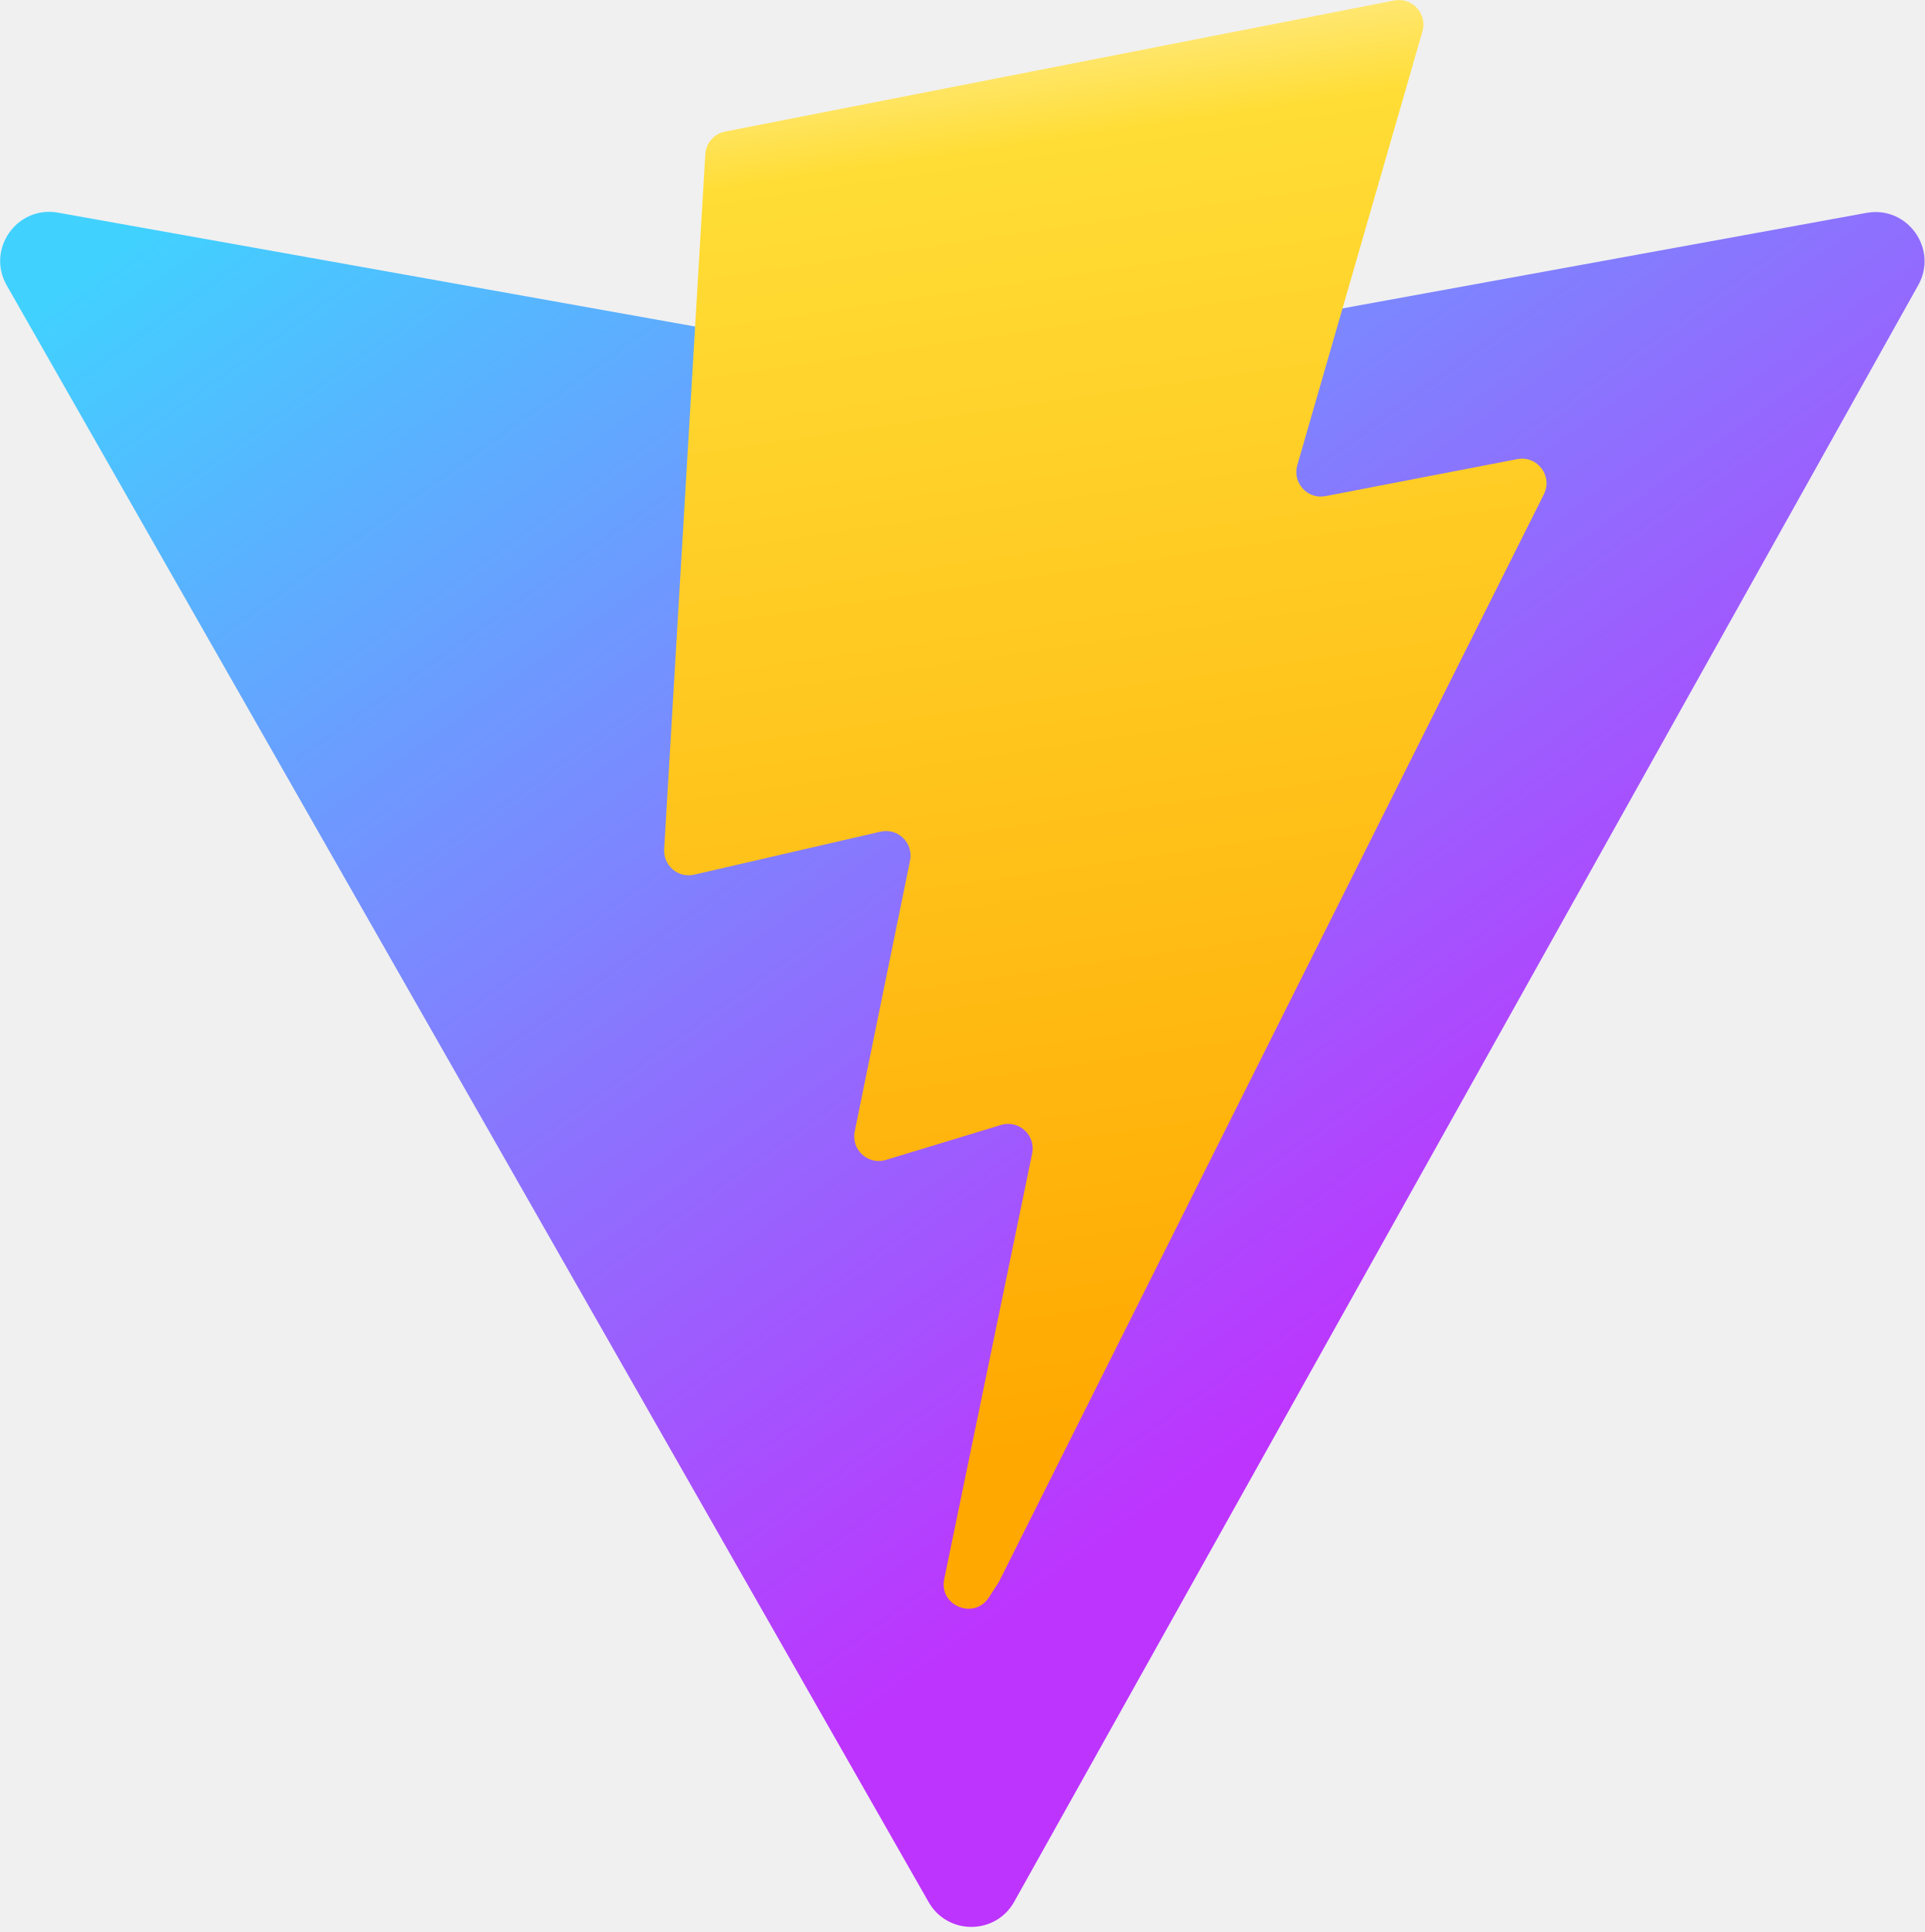
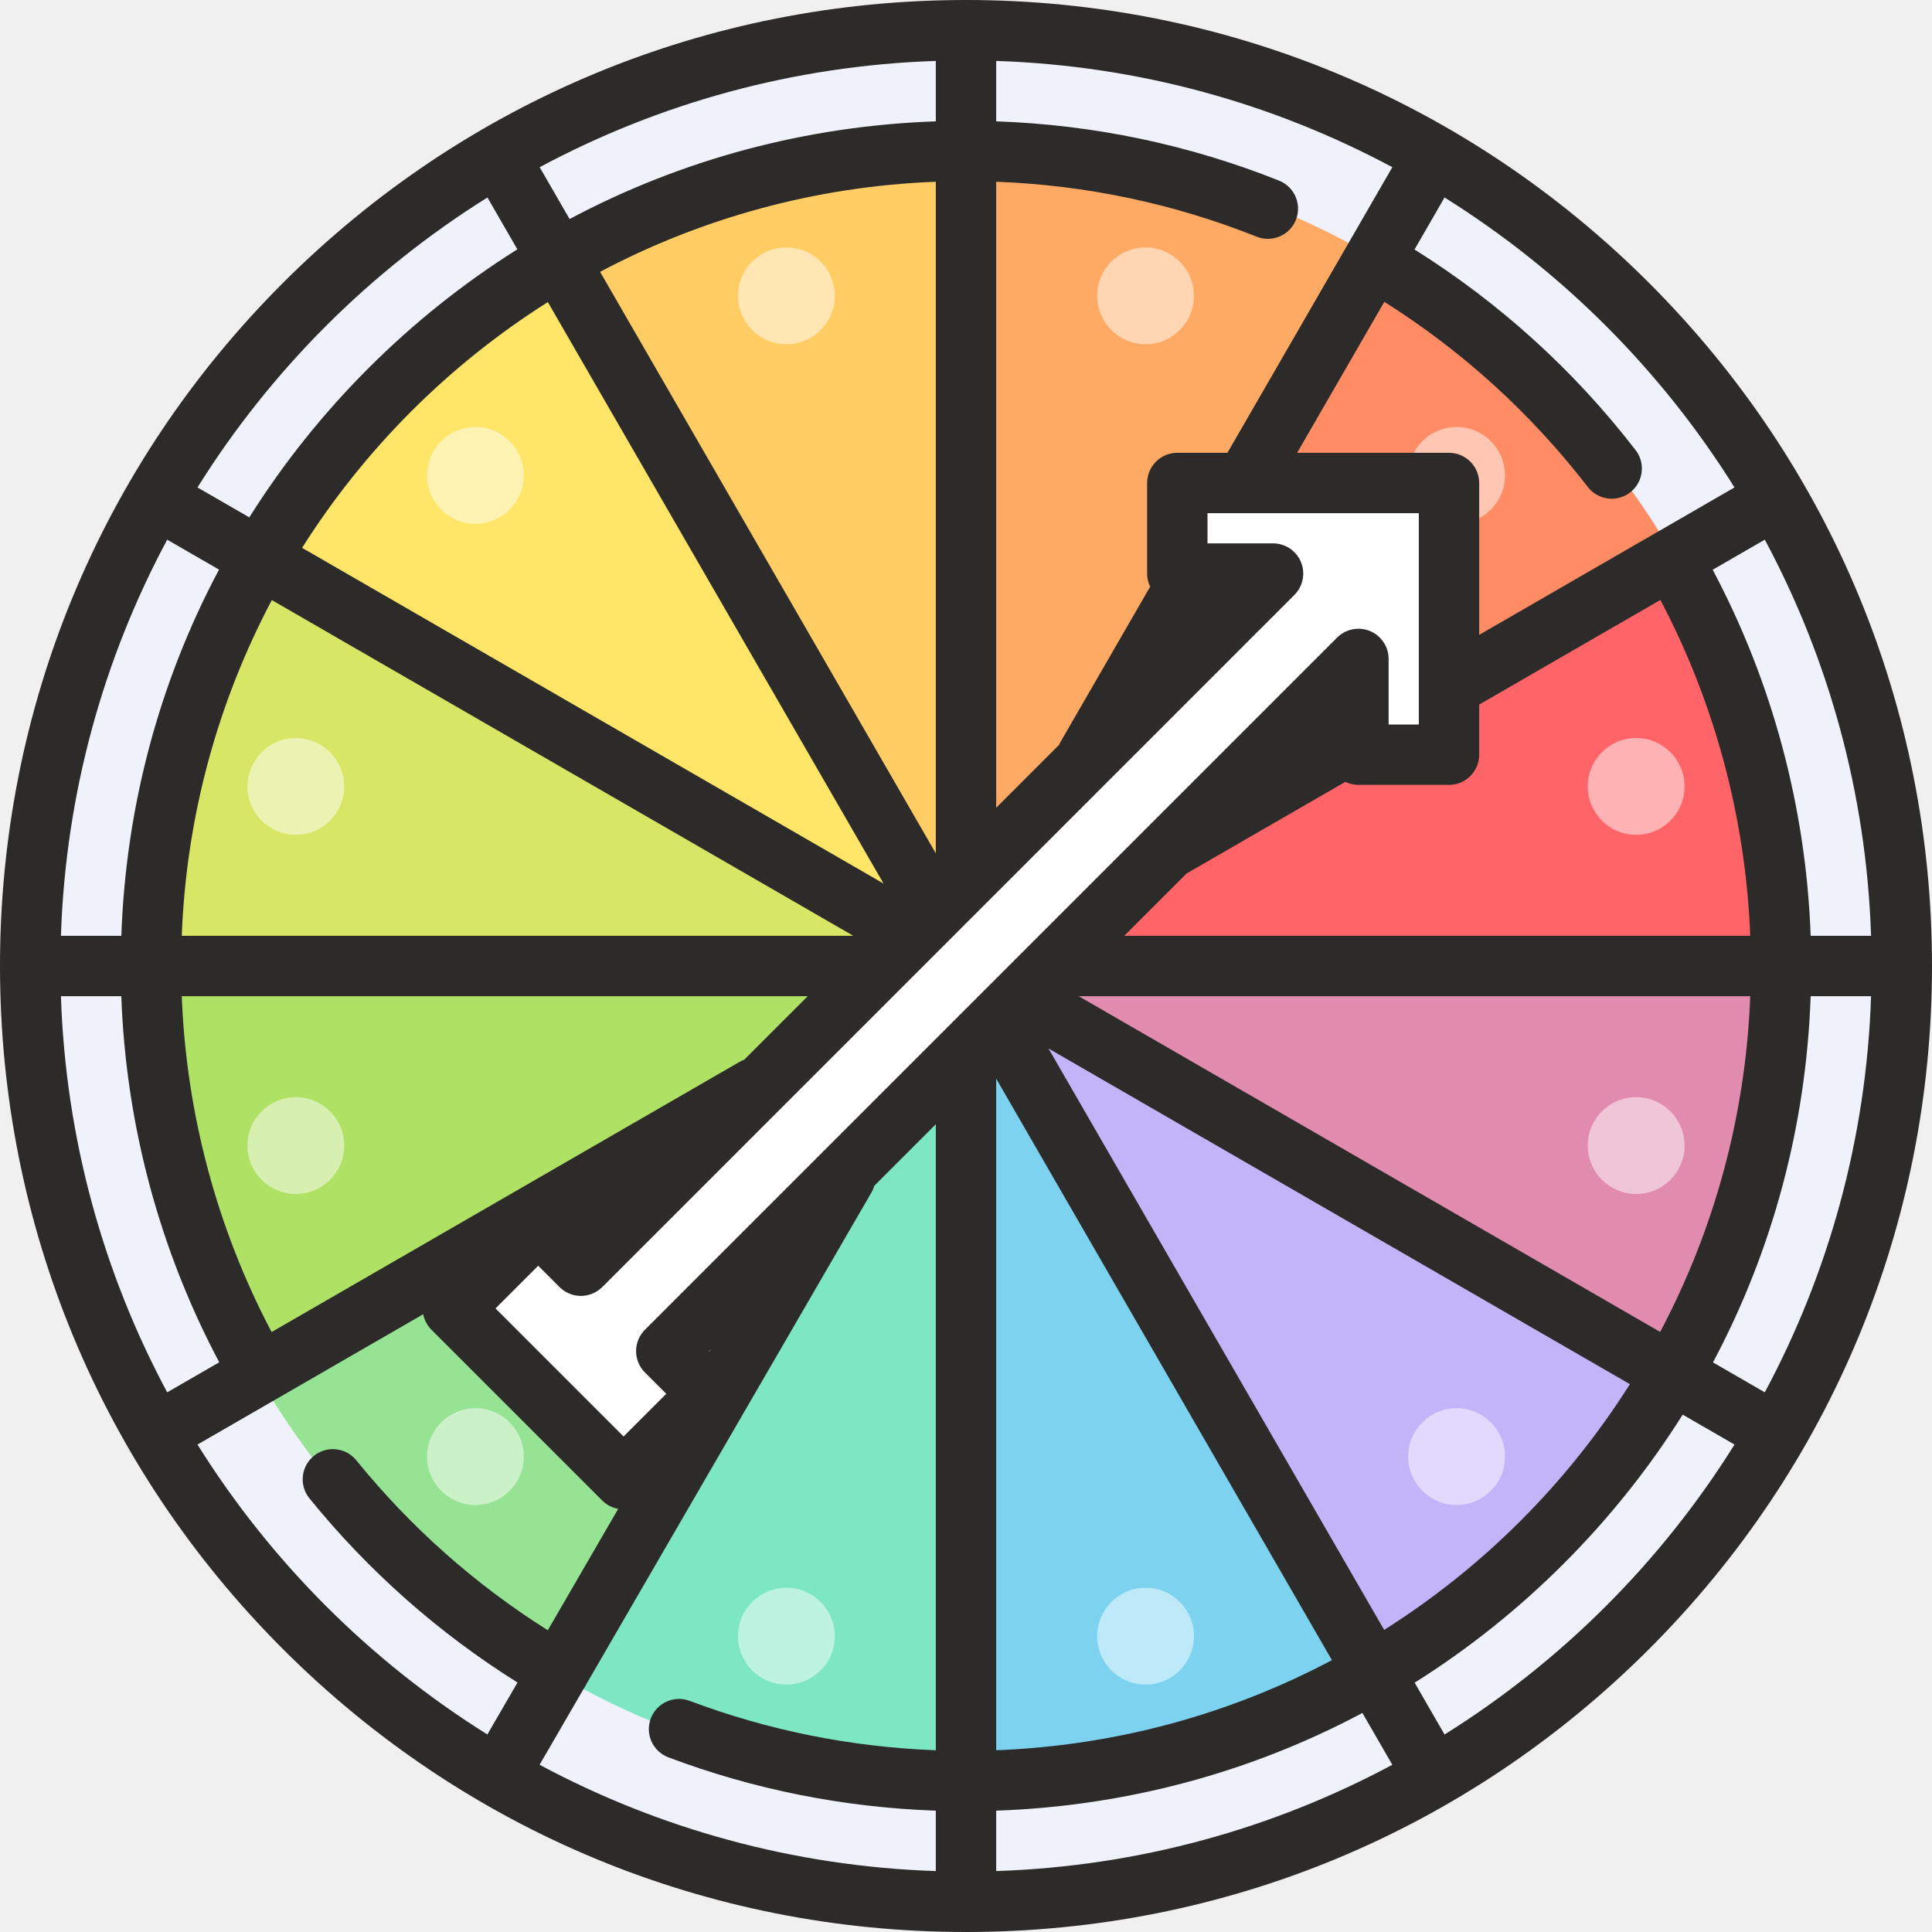
- <svg xmlns="http://www.w3.org/2000/svg" aria-hidden="true" role="img" class="iconify iconify--logos" width="31.88" height="32" preserveAspectRatio="xMidYMid meet" viewBox="0 0 256 257">
-   <defs>
-     <linearGradient id="IconifyId1813088fe1fbc01fb466" x1="-.828%" x2="57.636%" y1="7.652%" y2="78.411%">
-       <stop offset="0%" stop-color="#41D1FF" />
-       <stop offset="100%" stop-color="#BD34FE" />
-     </linearGradient>
-     <linearGradient id="IconifyId1813088fe1fbc01fb467" x1="43.376%" x2="50.316%" y1="2.242%" y2="89.03%">
-       <stop offset="0%" stop-color="#FFEA83" />
-       <stop offset="8.333%" stop-color="#FFDD35" />
-       <stop offset="100%" stop-color="#FFA800" />
-     </linearGradient>
-   </defs>
-   <path fill="url(#IconifyId1813088fe1fbc01fb466)" d="M255.153 37.938L134.897 252.976c-2.483 4.44-8.862 4.466-11.382.048L.875 37.958c-2.746-4.814 1.371-10.646 6.827-9.67l120.385 21.517a6.537 6.537 0 0 0 2.322-.004l117.867-21.483c5.438-.991 9.574 4.796 6.877 9.62Z" />
-   <path fill="url(#IconifyId1813088fe1fbc01fb467)" d="M185.432.063L96.44 17.501a3.268 3.268 0 0 0-2.634 3.014l-5.474 92.456a3.268 3.268 0 0 0 3.997 3.378l24.777-5.718c2.318-.535 4.413 1.507 3.936 3.838l-7.361 36.047c-.495 2.426 1.782 4.5 4.151 3.78l15.304-4.649c2.372-.72 4.652 1.36 4.15 3.788l-11.698 56.621c-.732 3.542 3.979 5.473 5.943 2.437l1.313-2.028l72.516-144.72c1.215-2.423-.88-5.186-3.54-4.672l-25.505 4.922c-2.396.462-4.435-1.77-3.759-4.114l16.646-57.705c.677-2.35-1.37-4.583-3.769-4.113Z" />
+ <svg xmlns="http://www.w3.org/2000/svg" height="800px" width="800px" version="1.1" id="Layer_1" viewBox="0 0 512 512" xml:space="preserve">
+   <circle style="fill:#EFF2FA;" cx="256" cy="256" r="248" />
+   <path style="fill:#FFE669;" d="M256,256L68.273,147.604c19.03-32.921,46.41-60.301,79.331-79.33L256,256z" />
+   <path style="fill:#FFCD64;" d="M256,39.207V256L147.604,68.273C179.48,49.726,216.496,39.207,256,39.207z" />
+   <path style="fill:#FFAA64;" d="M364.396,68.273L256,256V39.207C295.504,39.207,332.52,49.726,364.396,68.273z" />
+   <path style="fill:#FF8C64;" d="M443.727,147.604L256,256L364.396,68.273C397.317,87.303,424.697,114.683,443.727,147.604z" />
+   <path style="fill:#FF6469;" d="M472.793,256H256l187.727-108.396C462.275,179.479,472.793,216.495,472.793,256z" />
+   <path style="fill:#E18CAF;" d="M472.793,256c0,39.504-10.518,76.52-29.066,108.396L256,256H472.793z" />
+   <path style="fill:#C3B4FA;" d="M443.727,364.396c-19.03,32.92-46.41,60.301-79.331,79.33L256,256L443.727,364.396z" />
+   <path style="fill:#7DD2F0;" d="M364.396,443.727C332.52,462.274,295.504,472.793,256,472.793V256L364.396,443.727z" />
+   <path style="fill:#7DE6C3;" d="M256,256v216.793c-39.504,0-76.52-10.519-108.396-29.066L256,256z" />
+   <path style="fill:#96E393;" d="M256,256L147.604,443.727c-32.92-19.029-60.3-46.41-79.331-79.33L256,256z" />
+   <path style="fill:#AFE164;" d="M256,256L68.273,364.396C49.725,332.52,39.207,295.504,39.207,256H256z" />
+   <path style="fill:#D7E664;" d="M256,256H39.207c0-39.505,10.518-76.521,29.066-108.396L256,256z" />
+   <g style="opacity:0.5;">
+     <circle style="fill:#FFFFFF;" cx="433.6" cy="303.59" r="12.828" />
+     <circle style="fill:#FFFFFF;" cx="78.4" cy="208.41" r="12.828" />
+     <circle style="fill:#FFFFFF;" cx="303.59" cy="78.4" r="12.827" />
+     <circle style="fill:#FFFFFF;" cx="208.41" cy="433.6" r="12.828" />
+     <circle style="fill:#FFFFFF;" cx="386.01" cy="386.01" r="12.828" />
+     <circle style="fill:#FFFFFF;" cx="125.99" cy="125.99" r="12.827" />
+     <circle style="fill:#FFFFFF;" cx="386.01" cy="125.99" r="12.828" />
+     <circle style="fill:#FFFFFF;" cx="125.99" cy="386.01" r="12.828" />
+     <circle style="fill:#FFFFFF;" cx="78.4" cy="303.59" r="12.828" />
+     <circle style="fill:#FFFFFF;" cx="433.6" cy="208.41" r="12.828" />
+     <circle style="fill:#FFFFFF;" cx="208.41" cy="78.4" r="12.827" />
+     <circle style="fill:#FFFFFF;" cx="303.59" cy="433.6" r="12.828" />
+   </g>
+   <polygon style="fill:#FFFFFF;" points="312,152.002 312,128 384,128 384,200 360,200 360,174.628 176.569,358.059 187.882,369.373   165.255,392 120,346.745 142.627,324.118 153.941,335.432 337.372,152.001 " />
+   <path style="fill:#2D2B29;" d="M437.02,74.98C388.667,26.628,324.38,0,256,0S123.333,26.628,74.981,74.98S0,187.62,0,256  s26.629,132.667,74.981,181.02S187.62,512,256,512s132.667-26.628,181.02-74.98S512,324.38,512,256S485.372,123.333,437.02,74.98z   M467.69,368.981l-13.735-7.93c15.793-29.669,24.69-62.686,25.889-97.052h16.008C494.606,301.847,484.559,337.501,467.69,368.981z   M154.567,447.73c0.138-0.196,0.28-0.387,0.402-0.598c0.144-0.25,0.272-0.504,0.387-0.762l75.585-130.346  c0.332-0.572,0.575-1.169,0.752-1.776L248,297.941v165.897c-22.424-0.845-44.332-5.231-65.231-13.094  c-4.136-1.556-8.749,0.536-10.305,4.671s0.536,8.749,4.671,10.305c22.705,8.542,46.508,13.274,70.865,14.126v16.006  c-37.854-1.247-73.516-11.298-105.001-28.173L154.567,447.73z M71.978,353.007C57.516,325.6,49.364,295.128,48.169,264h165.89  l-16.839,16.838c-0.414,0.154-0.823,0.335-1.218,0.564L71.978,353.007z M16.148,264h15.999c1.21,33.937,10.103,67.175,25.955,97.019  l-13.792,7.963C27.441,337.501,17.394,301.847,16.148,264z M44.31,143.019l13.735,7.931C42.252,180.618,33.354,213.634,32.156,248  H16.148C17.394,210.154,27.441,174.499,44.31,143.019z M325.282,120H312c-4.418,0-8,3.582-8,8v24.002  c0,1.215,0.285,2.397,0.802,3.471l-23.73,41.101c-0.155,0.269-0.289,0.544-0.41,0.822L264,214.059V48.164  c23.81,0.895,46.998,5.773,69.034,14.565c4.103,1.636,8.757-0.363,10.395-4.466c1.637-4.104-0.363-8.758-4.466-10.395  c-23.93-9.546-49.112-14.81-74.963-15.713V16.147c37.847,1.246,73.501,11.294,104.981,28.163L325.282,120z M248,32.156  c-34.366,1.198-67.382,10.096-97.052,25.889l-7.93-13.734C174.499,27.441,210.153,17.394,248,16.147V32.156z M248,48.169v177.975  L159.027,72.037C185.781,57.877,215.973,49.387,248,48.169z M234.144,234.145L80.058,145.183  c16.589-26.244,38.88-48.536,65.125-65.125L234.144,234.145z M226.143,248H48.168c1.218-32.027,9.708-62.219,23.869-88.973  L226.143,248z M142.627,335.431l5.657,5.657c1.5,1.5,3.535,2.343,5.657,2.343s4.157-0.843,5.657-2.343l183.431-183.431  c2.288-2.288,2.973-5.729,1.734-8.718c-1.239-2.99-4.156-4.938-7.392-4.938L320,144.002V136h56v56h-8v-17.372  c0-3.236-1.949-6.152-4.938-7.391c-2.99-1.239-6.431-0.553-8.718,1.734L170.912,352.402c-3.125,3.124-3.125,8.189,0,11.313  l5.657,5.657l-11.314,11.314l-33.941-33.941L142.627,335.431z M384,208c4.418,0,8-3.582,8-8v-13.281l48.015-27.722  c14.448,27.371,22.615,57.911,23.813,89.003H297.941l16.509-16.509l42.077-24.293c1.052,0.509,2.227,0.802,3.473,0.802H384z   M187.882,358.059l0.447-0.447l-0.328,0.565L187.882,358.059z M264,479.844c34.366-1.198,67.383-10.096,97.052-25.889l7.93,13.734  c-31.48,16.869-67.135,26.917-104.982,28.163V479.844z M264,463.831V285.856l88.974,154.106  C326.219,454.123,296.027,462.614,264,463.831z M277.856,277.856l154.086,88.961c-16.589,26.244-38.88,48.536-65.125,65.124  L277.856,277.856z M285.856,264h177.975c-1.218,32.027-9.708,62.219-23.869,88.973L285.856,264z M479.844,248  c-1.214-33.894-10.128-67.204-25.965-97.008l13.811-7.974c16.87,31.48,26.917,67.135,28.163,104.981L479.844,248L479.844,248z   M459.663,129.178L392,168.243V128c0-4.418-3.582-8-8-8h-40.243l23.103-40.016c20.751,13.091,38.883,29.579,53.921,49.069  c1.576,2.042,3.945,3.113,6.34,3.113c1.706,0,3.426-0.544,4.881-1.667c3.498-2.699,4.146-7.723,1.447-11.221  c-16.317-21.147-36.021-39.011-58.585-53.158l7.958-13.784C413.904,71.762,440.238,98.096,459.663,129.178z M129.177,52.337  l7.93,13.734c-14.145,8.892-27.395,19.433-39.499,31.538c-12.104,12.104-22.645,25.354-31.537,39.499l-13.734-7.929  C71.762,98.096,98.096,71.762,129.177,52.337z M52.337,382.822l20.561-11.87c0.005-0.003,0.011-0.006,0.017-0.009  c0.007-0.004,0.014-0.009,0.021-0.013l39.215-22.641c0.295,1.507,1.025,2.945,2.193,4.113l45.255,45.254  c1.197,1.197,2.68,1.931,4.228,2.211l-18.654,32.168c-19.265-12.143-36.313-27.259-50.747-45.038  c-2.785-3.431-7.824-3.955-11.253-1.169c-3.43,2.785-3.954,7.823-1.169,11.253c15.663,19.294,34.19,35.675,55.138,48.802  l-7.983,13.767C98.085,440.228,71.758,413.898,52.337,382.822z M382.823,459.663l-7.929-13.734  c14.144-8.892,27.394-19.433,39.499-31.537s22.646-25.354,31.537-39.499l13.734,7.929  C440.238,413.904,413.904,440.238,382.823,459.663z" />
</svg>
